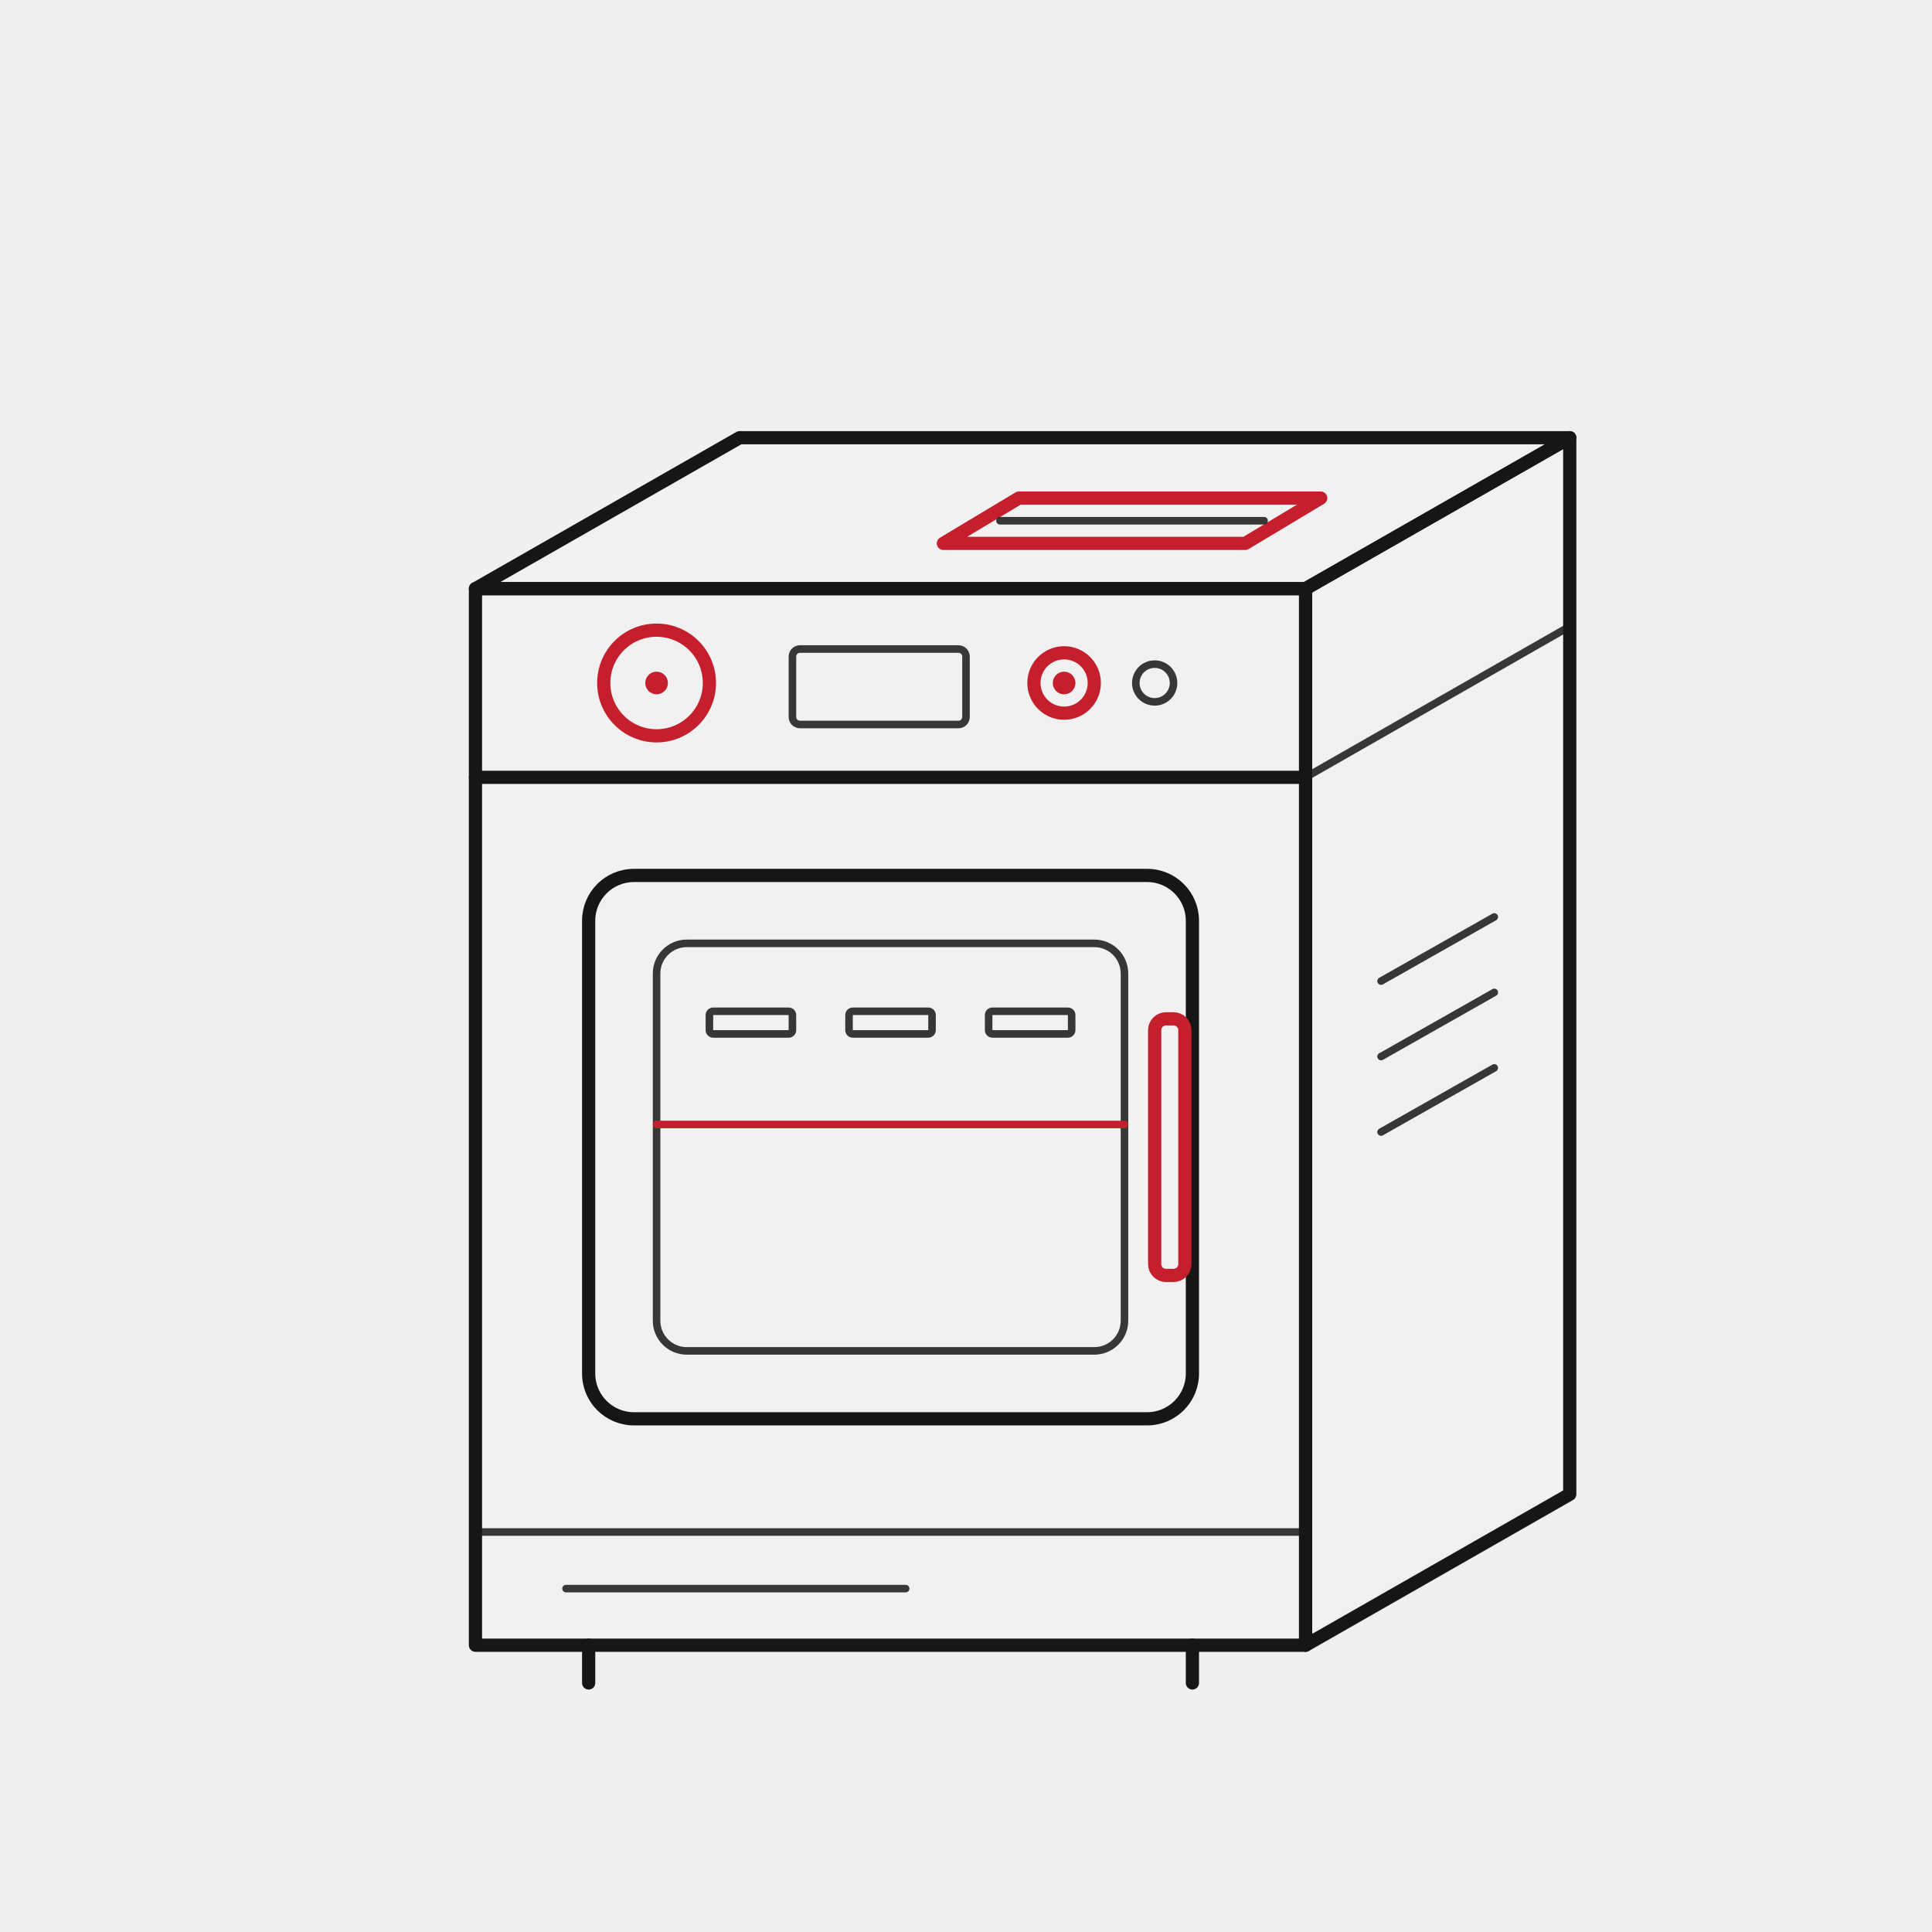
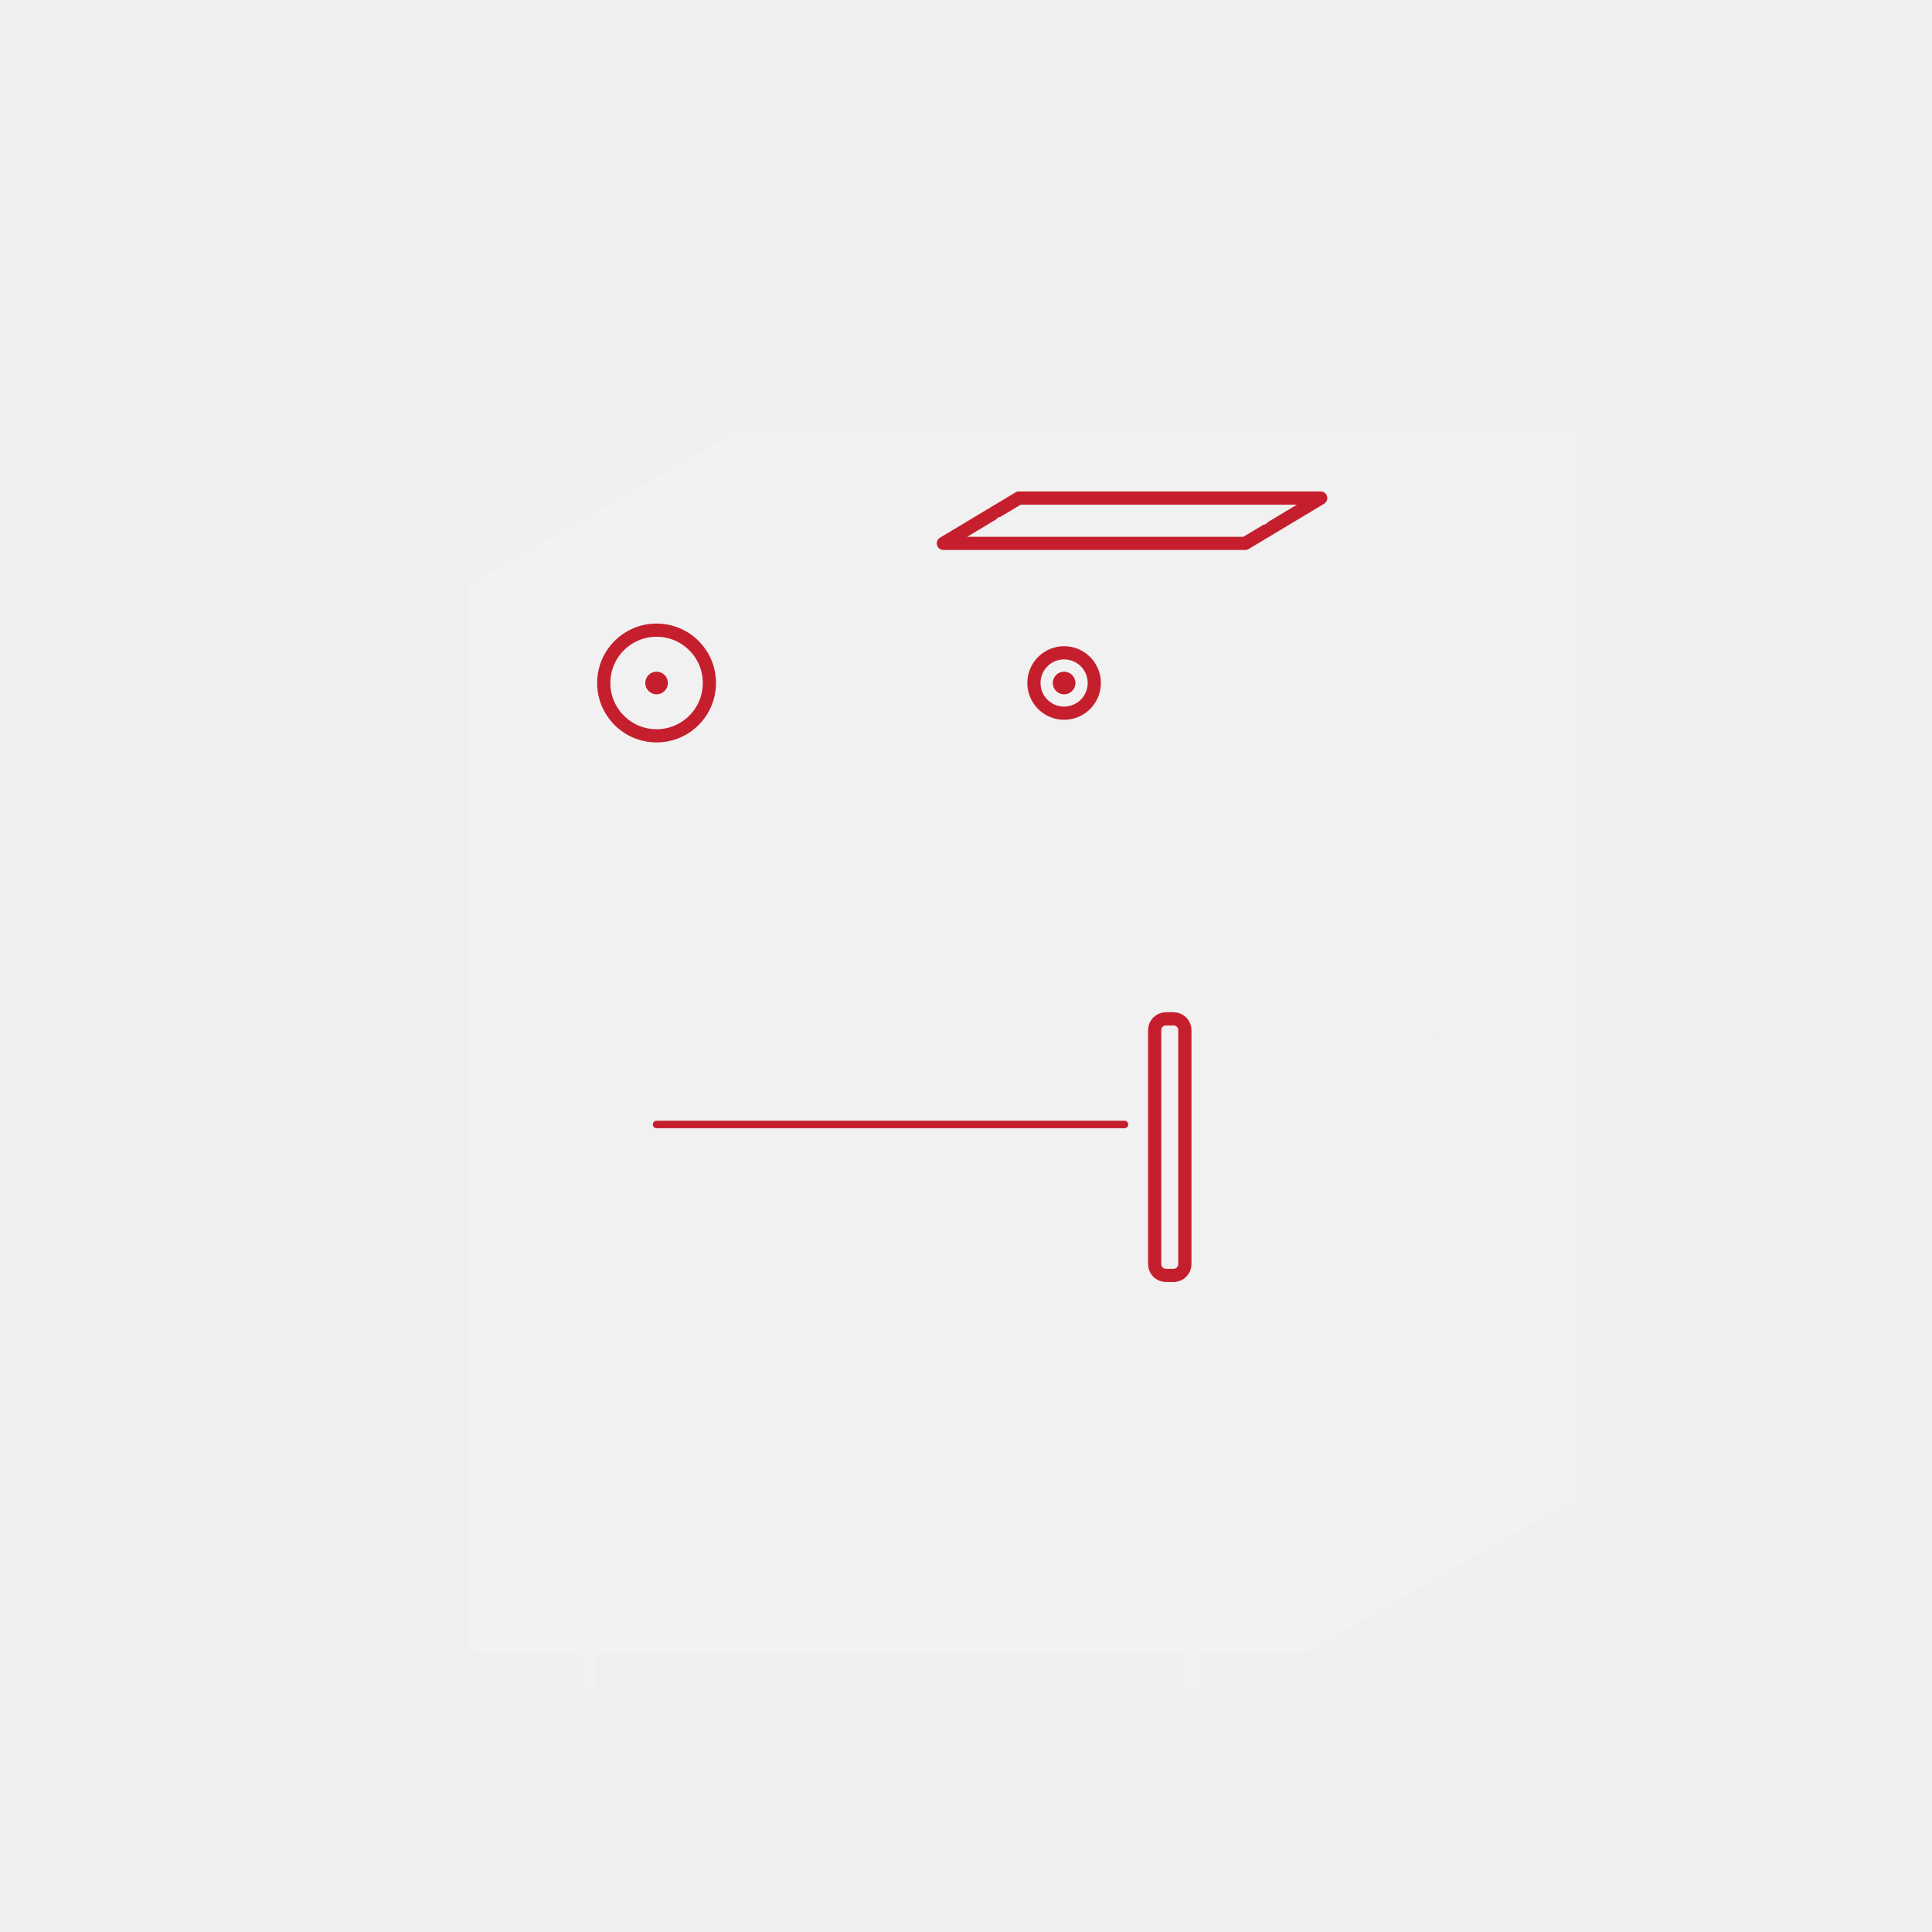
- <svg xmlns="http://www.w3.org/2000/svg" viewBox="0 0 512 512" fill="none" role="img" aria-label="Matching dryer isometric">
-   <style>
- .ln{fill:none;stroke:#161616;stroke-width:3.5;stroke-linejoin:round;stroke-linecap:round}
- .thin{fill:none;stroke:#161616;stroke-width:2;stroke-linejoin:round;stroke-linecap:round;opacity:.85}
- .face{fill:#fff;fill-opacity:.05;stroke:#161616;stroke-width:3.5;stroke-linejoin:round;stroke-linecap:round}
- .red{fill:none;stroke:#c51f2d;stroke-width:3.5;stroke-linejoin:round;stroke-linecap:round}
- .red-thin{fill:none;stroke:#c51f2d;stroke-width:2;stroke-linejoin:round;stroke-linecap:round}
- .red-fill{fill:#c51f2d;stroke:none}
- @media (prefers-color-scheme:dark){
- .ln,.thin{stroke:#F2F2F2}
- .face{stroke:#F2F2F2}
- }
- </style>
-   <path class="face" d="M126 156 L346 156 L346 436 L126 436 Z" />
-   <path class="face" d="M346 156 L416 116 L416 396 L346 436 Z" />
-   <path class="face" d="M126 156 L196 116 L416 116 L346 156 Z" />
-   <path class="red" d="M250 144 L330 144 L350 132 L270 132 Z" />
-   <path class="thin" d="M265 138 H335" />
-   <path class="ln" d="M126 206 H346" />
-   <path class="thin" d="M346 206 L416 166" />
-   <circle class="red" cx="174" cy="181" r="14" />
-   <circle cx="174" cy="181" r="3" class="red-fill" />
-   <rect class="thin" x="210" y="172" width="46" height="20" rx="2" />
-   <circle class="red" cx="282" cy="181" r="8" />
-   <circle cx="282" cy="181" r="3" class="red-fill" />
-   <circle class="thin" cx="306" cy="181" r="5" />
-   <rect class="ln" x="156" y="232" width="160" height="144" rx="12" />
-   <rect class="thin" x="174" y="250" width="124" height="108" rx="8" />
-   <path class="red-thin" d="M174 298 H298" />
-   <rect class="thin" x="188" y="268" width="22" height="6" rx="1" />
-   <rect class="thin" x="225" y="268" width="22" height="6" rx="1" />
-   <rect class="thin" x="262" y="268" width="22" height="6" rx="1" />
-   <rect class="red" x="306" y="270" width="8" height="68" rx="3" />
-   <path class="thin" d="M126 406 H346" />
-   <path class="thin" d="M150 421 H240" />
-   <path class="thin" d="M366 260 L396 243 M366 280 L396 263 M366 300 L396 283" />
-   <path class="ln" d="M156 436 V446 M316 436 V446" />
+ <svg xmlns="http://www.w3.org/2000/svg" viewBox="0 0 512 512" fill="none">
+   <path d="M126 156 L346 156 L346 436 L126 436 Z" fill="#FFFFFF" fill-opacity="0.05" stroke="#F2F2F2" stroke-width="3.5" stroke-linecap="round" stroke-linejoin="round" />
+   <path d="M346 156 L416 116 L416 396 L346 436 Z" fill="#FFFFFF" fill-opacity="0.05" stroke="#F2F2F2" stroke-width="3.5" stroke-linecap="round" stroke-linejoin="round" />
+   <path d="M126 156 L196 116 L416 116 L346 156 Z" fill="#FFFFFF" fill-opacity="0.05" stroke="#F2F2F2" stroke-width="3.5" stroke-linecap="round" stroke-linejoin="round" />
+   <path d="M250 144 L330 144 L350 132 L270 132 Z" fill="none" stroke="#C51F2D" stroke-width="3.5" stroke-linecap="round" stroke-linejoin="round" />
+   <path d="M265 138 H335" fill="none" stroke="#F2F2F2" stroke-width="2" stroke-linecap="round" stroke-linejoin="round" opacity="0.85" />
+   <path d="M126 206 H346" fill="none" stroke="#F2F2F2" stroke-width="3.5" stroke-linecap="round" stroke-linejoin="round" />
+   <path d="M346 206 L416 166" fill="none" stroke="#F2F2F2" stroke-width="2" stroke-linecap="round" stroke-linejoin="round" opacity="0.85" />
+   <circle cx="174" cy="181" r="14" fill="none" stroke="#C51F2D" stroke-width="3.5" stroke-linecap="round" stroke-linejoin="round" />
+   <circle cx="174" cy="181" r="3" fill="#C51F2D" stroke="none" />
+   <rect x="210" y="172" width="46" height="20" rx="2" fill="none" stroke="#F2F2F2" stroke-width="2" stroke-linecap="round" stroke-linejoin="round" opacity="0.85" />
+   <circle cx="282" cy="181" r="8" fill="none" stroke="#C51F2D" stroke-width="3.5" stroke-linecap="round" stroke-linejoin="round" />
+   <circle cx="282" cy="181" r="3" fill="#C51F2D" stroke="none" />
+   <circle cx="306" cy="181" r="5" fill="none" stroke="#F2F2F2" stroke-width="2" stroke-linecap="round" stroke-linejoin="round" opacity="0.85" />
+   <rect x="156" y="232" width="160" height="144" rx="12" fill="none" stroke="#F2F2F2" stroke-width="3.5" stroke-linecap="round" stroke-linejoin="round" />
+   <rect x="174" y="250" width="124" height="108" rx="8" fill="none" stroke="#F2F2F2" stroke-width="2" stroke-linecap="round" stroke-linejoin="round" opacity="0.85" />
+   <path d="M174 298 H298" fill="none" stroke="#C51F2D" stroke-width="2" stroke-linecap="round" stroke-linejoin="round" />
+   <rect x="188" y="268" width="22" height="6" rx="1" fill="none" stroke="#F2F2F2" stroke-width="2" stroke-linecap="round" stroke-linejoin="round" opacity="0.85" />
+   <rect x="225" y="268" width="22" height="6" rx="1" fill="none" stroke="#F2F2F2" stroke-width="2" stroke-linecap="round" stroke-linejoin="round" opacity="0.85" />
+   <rect x="262" y="268" width="22" height="6" rx="1" fill="none" stroke="#F2F2F2" stroke-width="2" stroke-linecap="round" stroke-linejoin="round" opacity="0.85" />
+   <rect x="306" y="270" width="8" height="68" rx="3" fill="none" stroke="#C51F2D" stroke-width="3.5" stroke-linecap="round" stroke-linejoin="round" />
+   <path d="M126 406 H346" fill="none" stroke="#F2F2F2" stroke-width="2" stroke-linecap="round" stroke-linejoin="round" opacity="0.85" />
+   <path d="M150 421 H240" fill="none" stroke="#F2F2F2" stroke-width="2" stroke-linecap="round" stroke-linejoin="round" opacity="0.85" />
+   <path d="M366 260 L396 243 M366 280 L396 263 M366 300 L396 283" fill="none" stroke="#F2F2F2" stroke-width="2" stroke-linecap="round" stroke-linejoin="round" opacity="0.85" />
+   <path d="M156 436 V446 M316 436 V446" fill="none" stroke="#F2F2F2" stroke-width="3.5" stroke-linecap="round" stroke-linejoin="round" />
</svg>
